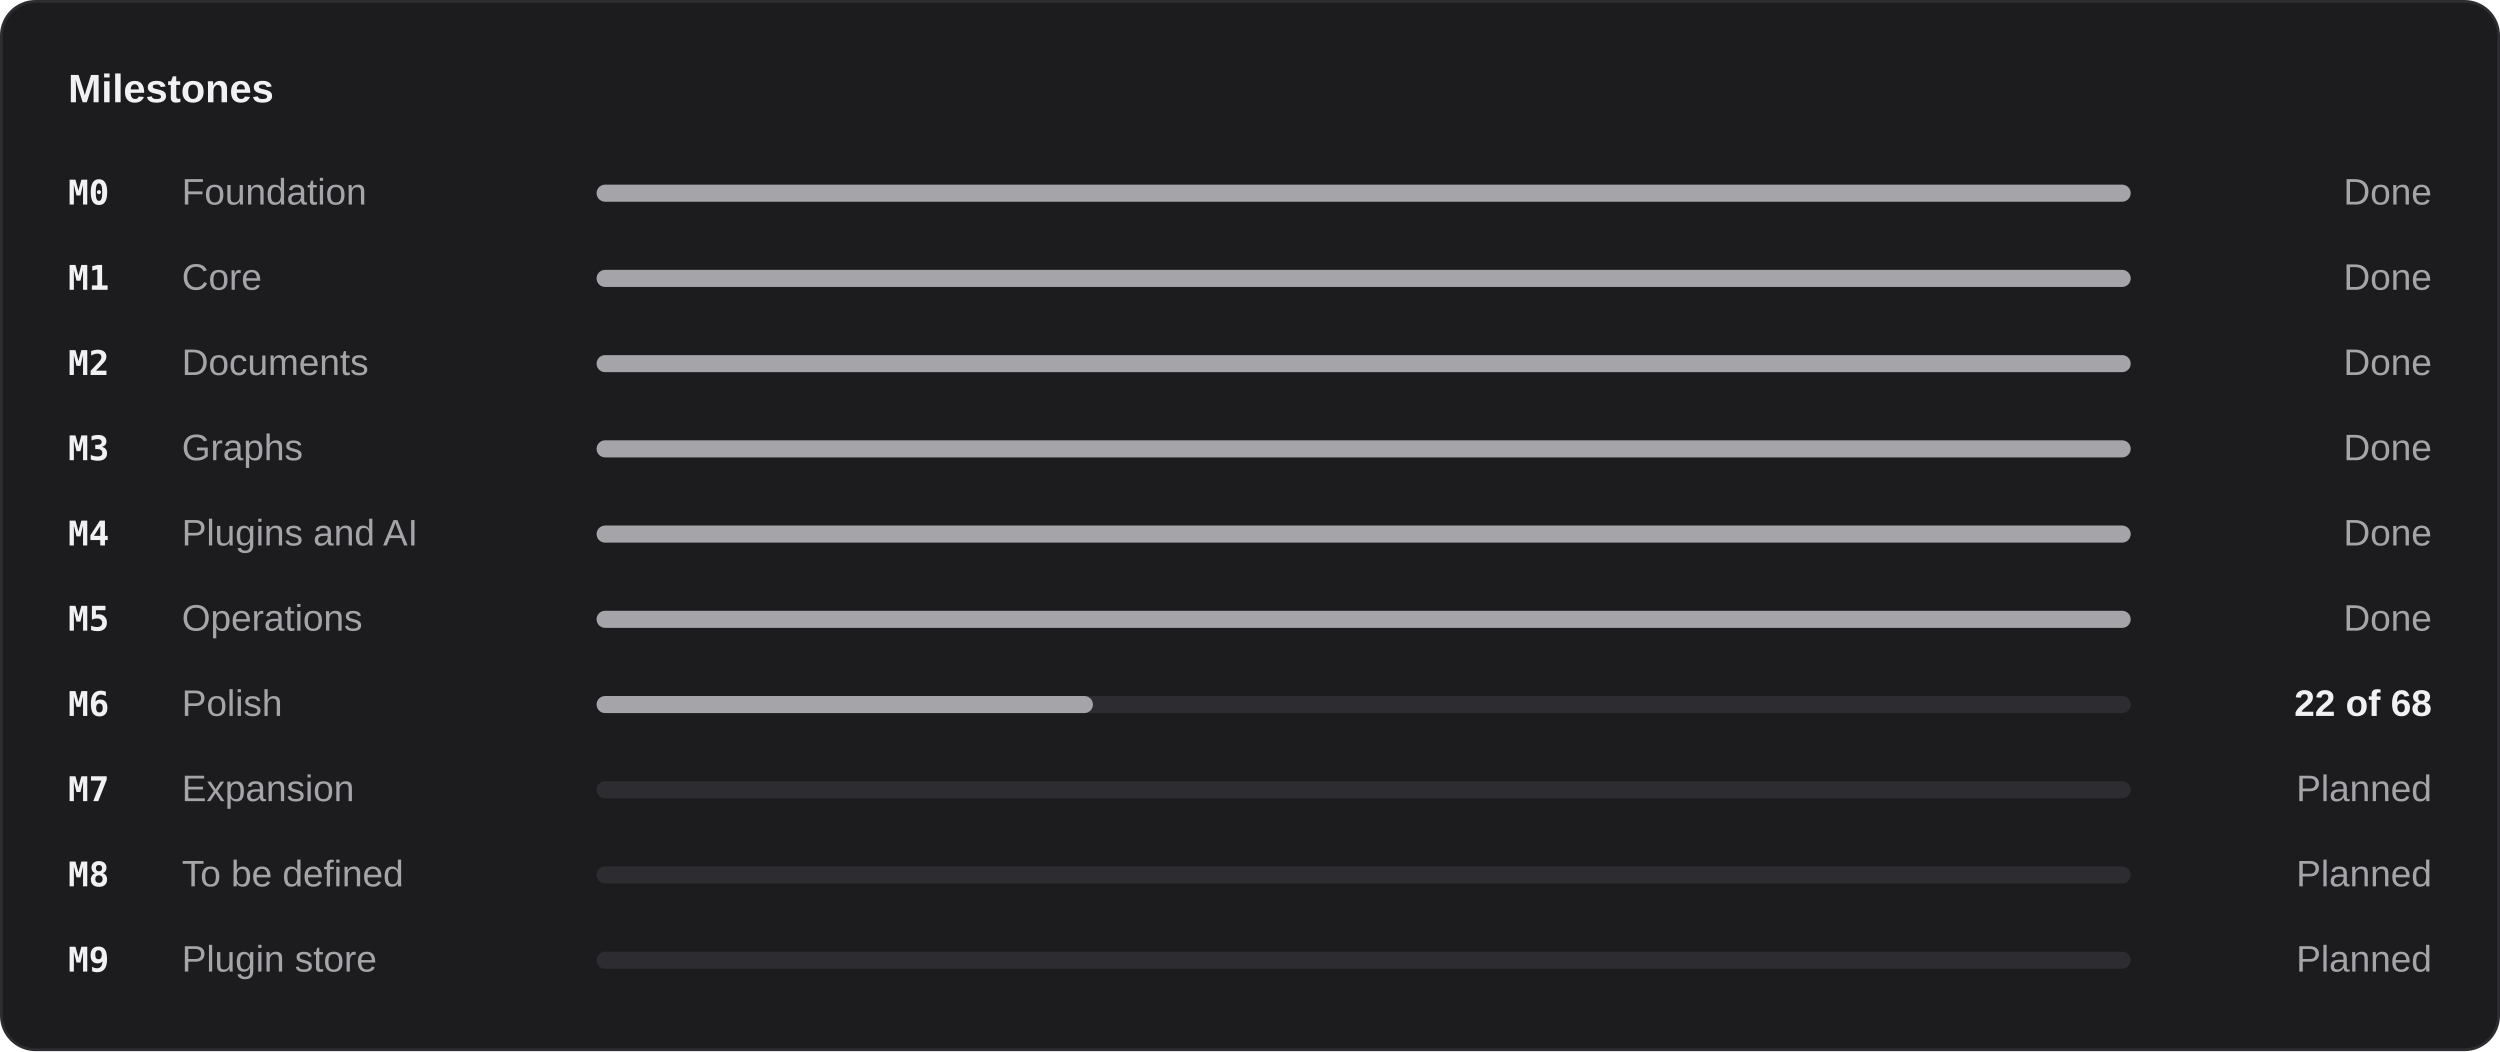
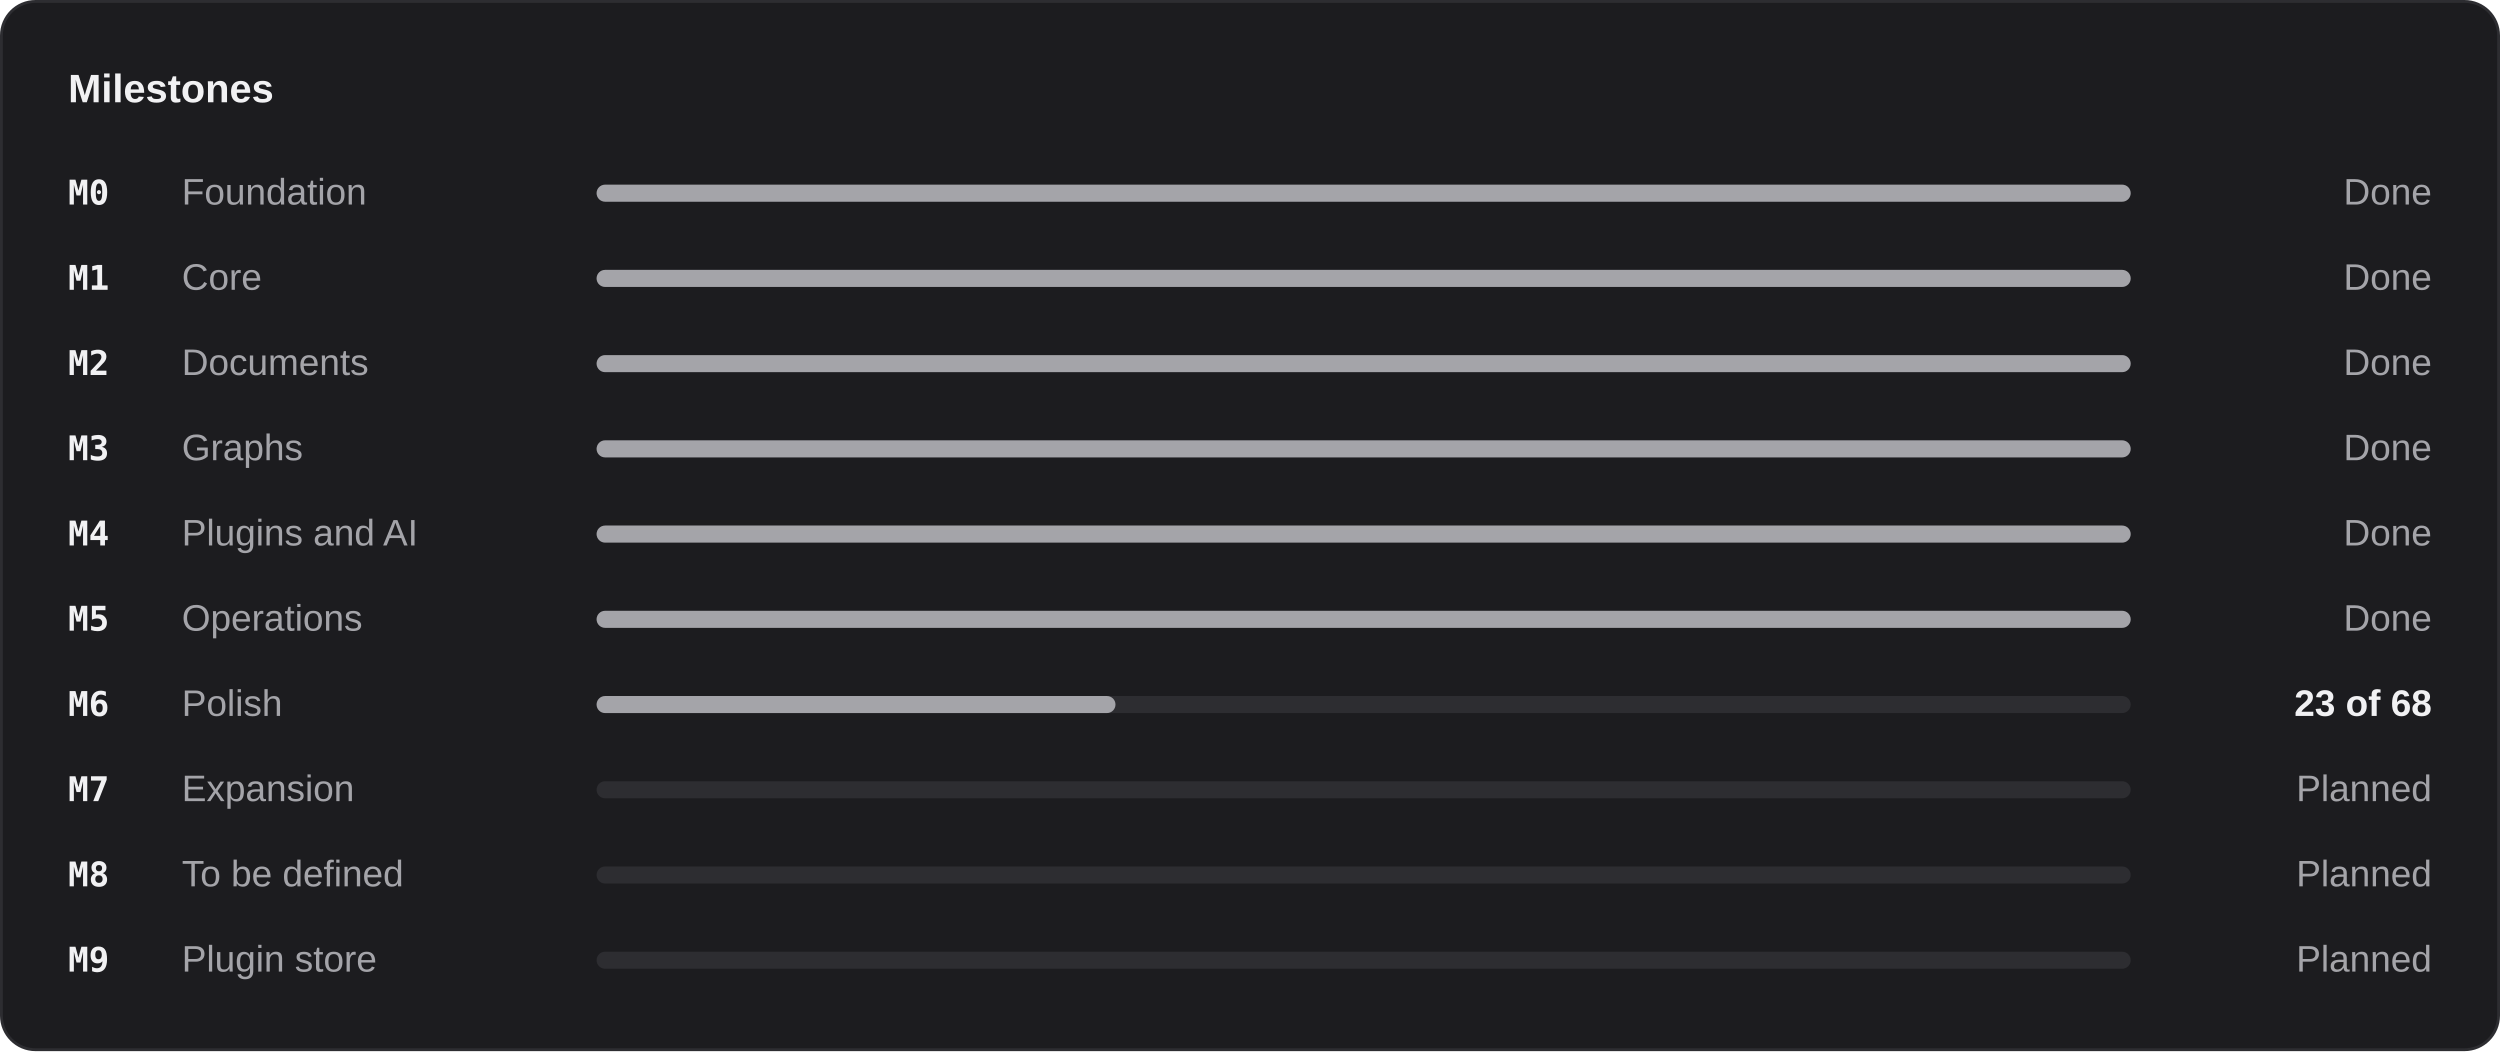
<svg xmlns="http://www.w3.org/2000/svg" width="880" height="370" viewBox="0 0 880 370" role="img" aria-labelledby="title desc">
  <defs>
    <linearGradient id="sweep" x1="0" x2="1" y1="0" y2="0">
      <stop offset="0" stop-color="#f1f1f3" stop-opacity="0" />
      <stop offset="0.5" stop-color="#f1f1f3" stop-opacity="0.45" />
      <stop offset="1" stop-color="#f1f1f3" stop-opacity="0" />
    </linearGradient>
  </defs>
  <style>
text{font-family:"Instrument Sans","Segoe UI",system-ui,-apple-system,"Helvetica Neue",Arial,sans-serif;font-size:13px;fill:#a4a4a9;font-variant-numeric:tabular-nums}
.title{font-size:14px;font-weight:600;fill:#f1f1f3}
.id{font-family:"JetBrains Mono",ui-monospace,"Cascadia Code","SF Mono",Menlo,Consolas,monospace;font-size:12px;font-weight:600;fill:#f1f1f3}
.status.current{fill:#f1f1f3;font-weight:600}
.track{fill:#2d2d31}
.fill{fill:#a4a4a9;transform-box:fill-box;transform-origin:left center;animation:grow 1.2s cubic-bezier(.22,.7,.2,1) backwards}
@keyframes grow{from{transform:scaleX(0)}to{transform:scaleX(1)}}
- @keyframes sweep-m6{0%{transform:translateX(0)}55%,100%{transform:translateX(294.71px)}}
+ @keyframes sweep-m6{0%{transform:translateX(0)}55%,100%{transform:translateX(302.65px)}}
.sweep-m6{animation:sweep-m6 4.8s ease-in-out 1.74s infinite}
@media (prefers-reduced-motion:reduce){.fill,.sweep{animation:none}}
</style>
  <rect x="0.5" y="0.5" width="879" height="369" rx="12" fill="#1c1c1f" stroke="#2d2d31" />
  <text class="title" x="24" y="36">Milestones</text>
  <g class="row">
    <text class="id" x="24" y="72">M0</text>
    <text class="name" x="64" y="72">Foundation</text>
    <rect class="track" x="210" y="65" width="540" height="6" rx="3" />
    <rect class="fill" x="210" y="65" width="540" height="6" rx="3" style="animation-delay:0s" />
    <text class="status" x="856" y="72" text-anchor="end">Done</text>
  </g>
  <g class="row">
    <text class="id" x="24" y="102">M1</text>
    <text class="name" x="64" y="102">Core</text>
    <rect class="track" x="210" y="95" width="540" height="6" rx="3" />
    <rect class="fill" x="210" y="95" width="540" height="6" rx="3" style="animation-delay:0.09s" />
    <text class="status" x="856" y="102" text-anchor="end">Done</text>
  </g>
  <g class="row">
    <text class="id" x="24" y="132">M2</text>
    <text class="name" x="64" y="132">Documents</text>
    <rect class="track" x="210" y="125" width="540" height="6" rx="3" />
    <rect class="fill" x="210" y="125" width="540" height="6" rx="3" style="animation-delay:0.18s" />
    <text class="status" x="856" y="132" text-anchor="end">Done</text>
  </g>
  <g class="row">
    <text class="id" x="24" y="162">M3</text>
    <text class="name" x="64" y="162">Graphs</text>
    <rect class="track" x="210" y="155" width="540" height="6" rx="3" />
    <rect class="fill" x="210" y="155" width="540" height="6" rx="3" style="animation-delay:0.27s" />
    <text class="status" x="856" y="162" text-anchor="end">Done</text>
  </g>
  <g class="row">
    <text class="id" x="24" y="192">M4</text>
    <text class="name" x="64" y="192">Plugins and AI</text>
    <rect class="track" x="210" y="185" width="540" height="6" rx="3" />
    <rect class="fill" x="210" y="185" width="540" height="6" rx="3" style="animation-delay:0.36s" />
    <text class="status" x="856" y="192" text-anchor="end">Done</text>
  </g>
  <g class="row">
    <text class="id" x="24" y="222">M5</text>
    <text class="name" x="64" y="222">Operations</text>
    <rect class="track" x="210" y="215" width="540" height="6" rx="3" />
    <rect class="fill" x="210" y="215" width="540" height="6" rx="3" style="animation-delay:0.45s" />
    <text class="status" x="856" y="222" text-anchor="end">Done</text>
  </g>
  <g class="row">
    <text class="id" x="24" y="252">M6</text>
    <text class="name" x="64" y="252">Polish</text>
    <rect class="track" x="210" y="245" width="540" height="6" rx="3" />
-     <rect class="fill" x="210" y="245" width="174.71" height="6" rx="3" style="animation-delay:0.54s" />
+     <rect class="fill" x="210" y="245" width="182.65" height="6" rx="3" style="animation-delay:0.54s" />
    <clipPath id="clip-m6">
-       <rect x="210" y="245" width="174.71" height="6" rx="3" />
+       <rect x="210" y="245" width="182.65" height="6" rx="3" />
    </clipPath>
    <g clip-path="url(#clip-m6)">
      <rect class="sweep sweep-m6" x="90" y="245" width="120" height="6" fill="url(#sweep)" />
    </g>
-     <text class="status current" x="856" y="252" text-anchor="end">22 of 68</text>
+     <text class="status current" x="856" y="252" text-anchor="end">23 of 68</text>
  </g>
  <g class="row">
    <text class="id" x="24" y="282">M7</text>
    <text class="name" x="64" y="282">Expansion</text>
    <rect class="track" x="210" y="275" width="540" height="6" rx="3" />
    <text class="status" x="856" y="282" text-anchor="end">Planned</text>
  </g>
  <g class="row">
    <text class="id" x="24" y="312">M8</text>
    <text class="name" x="64" y="312">To be defined</text>
    <rect class="track" x="210" y="305" width="540" height="6" rx="3" />
    <text class="status" x="856" y="312" text-anchor="end">Planned</text>
  </g>
  <g class="row">
    <text class="id" x="24" y="342">M9</text>
    <text class="name" x="64" y="342">Plugin store</text>
    <rect class="track" x="210" y="335" width="540" height="6" rx="3" />
    <text class="status" x="856" y="342" text-anchor="end">Planned</text>
  </g>
</svg>
